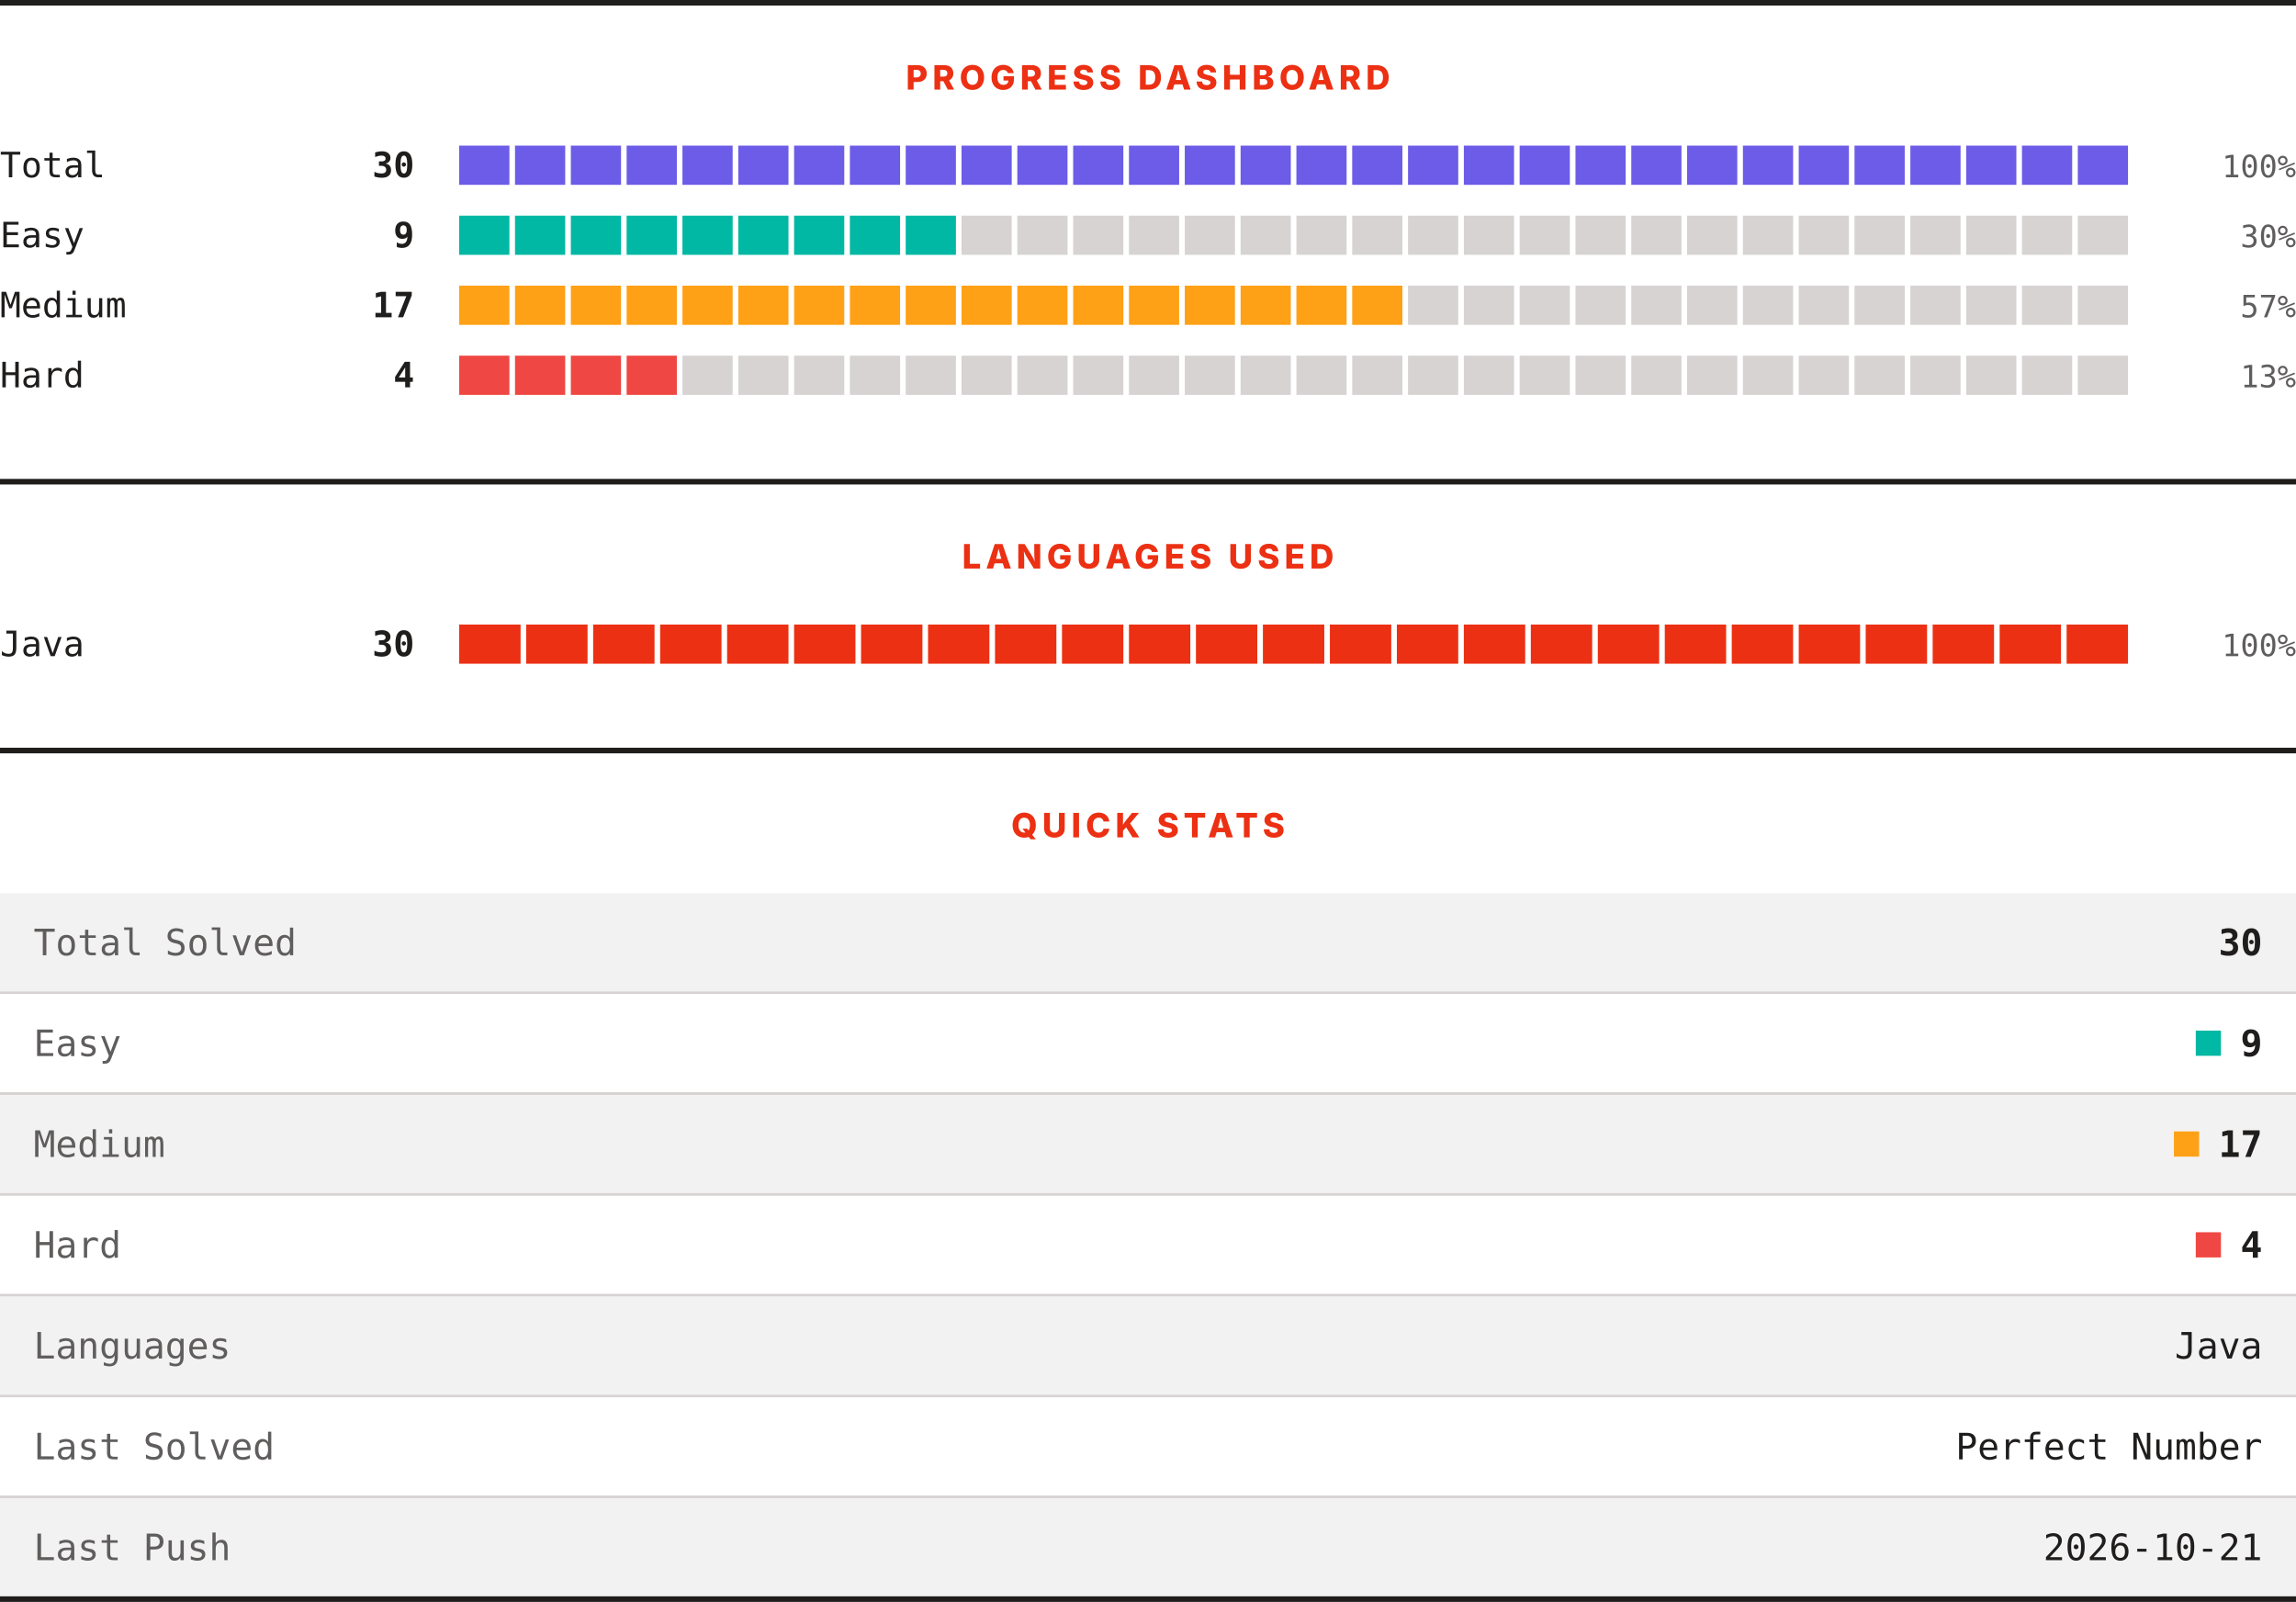
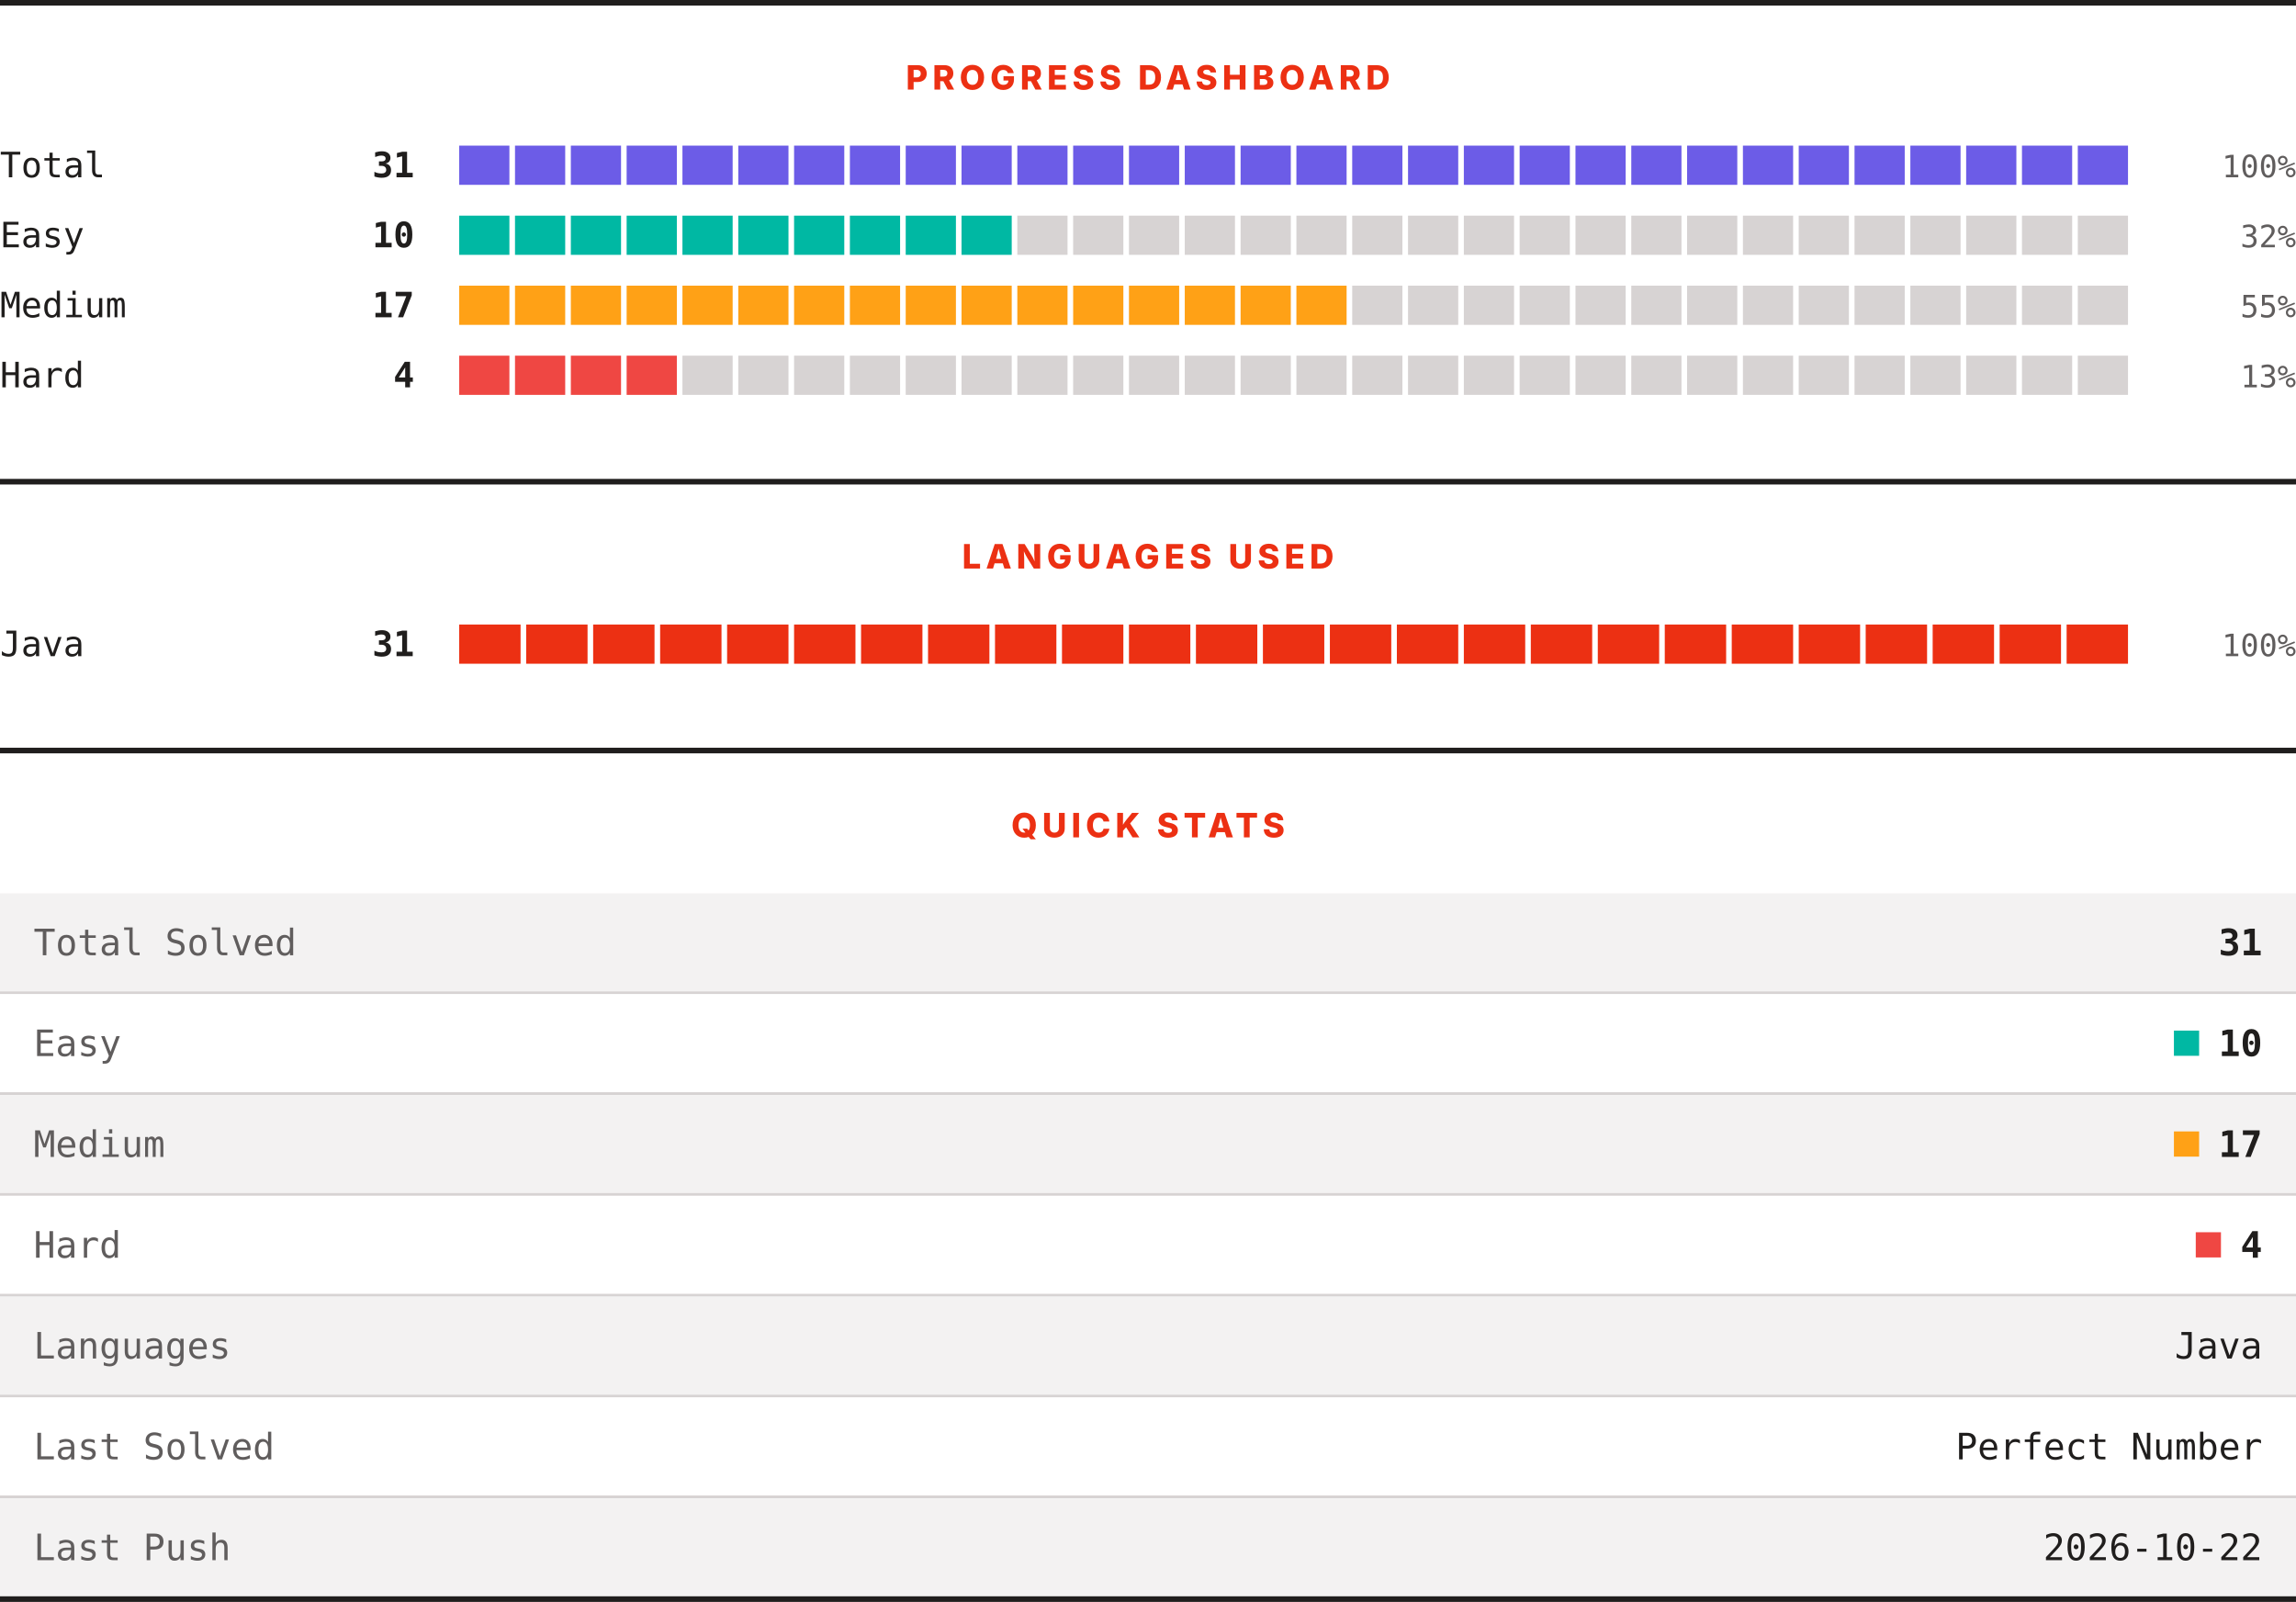
<svg xmlns="http://www.w3.org/2000/svg" width="820" height="572" viewBox="0 0 820 572" role="img" aria-label="LeetCode progress, languages and quick stats">
  <rect width="820" height="572" fill="#ffffff" />
  <rect x="0" y="0" width="820" height="2" fill="#201e1d" />
  <text x="410" y="32" text-anchor="middle" font-family="Archivo, system-ui, -apple-system, Segoe UI, sans-serif" font-size="12" font-weight="800" letter-spacing="1.68" fill="#ec3013">PROGRESS DASHBOARD</text>
  <text x="0" y="63.3" font-family="ui-monospace, SFMono-Regular, Menlo, Consolas, monospace" font-size="12.5" fill="#201e1d">Total</text>
-   <text x="148" y="63.3" text-anchor="end" font-family="ui-monospace, SFMono-Regular, Menlo, Consolas, monospace" font-size="12.5" font-weight="700" fill="#201e1d">30</text>
+   <text x="148" y="63.3" text-anchor="end" font-family="ui-monospace, SFMono-Regular, Menlo, Consolas, monospace" font-size="12.5" font-weight="700" fill="#201e1d">31</text>
  <rect x="164.00" y="52" width="17.93" height="14" fill="#6c5ce7" />
  <rect x="183.93" y="52" width="17.93" height="14" fill="#6c5ce7" />
  <rect x="203.87" y="52" width="17.93" height="14" fill="#6c5ce7" />
  <rect x="223.80" y="52" width="17.93" height="14" fill="#6c5ce7" />
  <rect x="243.73" y="52" width="17.93" height="14" fill="#6c5ce7" />
  <rect x="263.67" y="52" width="17.93" height="14" fill="#6c5ce7" />
  <rect x="283.60" y="52" width="17.93" height="14" fill="#6c5ce7" />
  <rect x="303.53" y="52" width="17.93" height="14" fill="#6c5ce7" />
  <rect x="323.47" y="52" width="17.93" height="14" fill="#6c5ce7" />
  <rect x="343.40" y="52" width="17.93" height="14" fill="#6c5ce7" />
  <rect x="363.33" y="52" width="17.93" height="14" fill="#6c5ce7" />
  <rect x="383.27" y="52" width="17.93" height="14" fill="#6c5ce7" />
  <rect x="403.20" y="52" width="17.93" height="14" fill="#6c5ce7" />
  <rect x="423.13" y="52" width="17.93" height="14" fill="#6c5ce7" />
  <rect x="443.07" y="52" width="17.93" height="14" fill="#6c5ce7" />
  <rect x="463.00" y="52" width="17.93" height="14" fill="#6c5ce7" />
  <rect x="482.93" y="52" width="17.93" height="14" fill="#6c5ce7" />
  <rect x="502.87" y="52" width="17.93" height="14" fill="#6c5ce7" />
  <rect x="522.80" y="52" width="17.93" height="14" fill="#6c5ce7" />
  <rect x="542.73" y="52" width="17.93" height="14" fill="#6c5ce7" />
  <rect x="562.67" y="52" width="17.93" height="14" fill="#6c5ce7" />
  <rect x="582.60" y="52" width="17.93" height="14" fill="#6c5ce7" />
  <rect x="602.53" y="52" width="17.93" height="14" fill="#6c5ce7" />
  <rect x="622.47" y="52" width="17.93" height="14" fill="#6c5ce7" />
  <rect x="642.40" y="52" width="17.93" height="14" fill="#6c5ce7" />
  <rect x="662.33" y="52" width="17.93" height="14" fill="#6c5ce7" />
  <rect x="682.27" y="52" width="17.93" height="14" fill="#6c5ce7" />
  <rect x="702.20" y="52" width="17.93" height="14" fill="#6c5ce7" />
  <rect x="722.13" y="52" width="17.93" height="14" fill="#6c5ce7" />
  <rect x="742.07" y="52" width="17.93" height="14" fill="#6c5ce7" />
  <text x="820" y="63.3" text-anchor="end" font-family="ui-monospace, SFMono-Regular, Menlo, Consolas, monospace" font-size="11" fill="#605d5d">100%</text>
  <text x="0" y="88.3" font-family="ui-monospace, SFMono-Regular, Menlo, Consolas, monospace" font-size="12.5" fill="#201e1d">Easy</text>
-   <text x="148" y="88.3" text-anchor="end" font-family="ui-monospace, SFMono-Regular, Menlo, Consolas, monospace" font-size="12.5" font-weight="700" fill="#201e1d">9</text>
+   <text x="148" y="88.3" text-anchor="end" font-family="ui-monospace, SFMono-Regular, Menlo, Consolas, monospace" font-size="12.5" font-weight="700" fill="#201e1d">10</text>
  <rect x="164.00" y="77" width="17.93" height="14" fill="#00b8a3" />
  <rect x="183.93" y="77" width="17.93" height="14" fill="#00b8a3" />
  <rect x="203.87" y="77" width="17.93" height="14" fill="#00b8a3" />
  <rect x="223.80" y="77" width="17.93" height="14" fill="#00b8a3" />
  <rect x="243.73" y="77" width="17.93" height="14" fill="#00b8a3" />
  <rect x="263.67" y="77" width="17.93" height="14" fill="#00b8a3" />
  <rect x="283.60" y="77" width="17.93" height="14" fill="#00b8a3" />
  <rect x="303.53" y="77" width="17.93" height="14" fill="#00b8a3" />
  <rect x="323.47" y="77" width="17.93" height="14" fill="#00b8a3" />
-   <rect x="343.40" y="77" width="17.93" height="14" fill="#d7d3d3" />
+   <rect x="343.40" y="77" width="17.93" height="14" fill="#00b8a3" />
  <rect x="363.33" y="77" width="17.93" height="14" fill="#d7d3d3" />
  <rect x="383.27" y="77" width="17.93" height="14" fill="#d7d3d3" />
  <rect x="403.20" y="77" width="17.93" height="14" fill="#d7d3d3" />
  <rect x="423.13" y="77" width="17.93" height="14" fill="#d7d3d3" />
  <rect x="443.07" y="77" width="17.93" height="14" fill="#d7d3d3" />
  <rect x="463.00" y="77" width="17.93" height="14" fill="#d7d3d3" />
  <rect x="482.93" y="77" width="17.93" height="14" fill="#d7d3d3" />
  <rect x="502.87" y="77" width="17.93" height="14" fill="#d7d3d3" />
  <rect x="522.80" y="77" width="17.93" height="14" fill="#d7d3d3" />
  <rect x="542.73" y="77" width="17.93" height="14" fill="#d7d3d3" />
  <rect x="562.67" y="77" width="17.93" height="14" fill="#d7d3d3" />
  <rect x="582.60" y="77" width="17.93" height="14" fill="#d7d3d3" />
  <rect x="602.53" y="77" width="17.93" height="14" fill="#d7d3d3" />
  <rect x="622.47" y="77" width="17.93" height="14" fill="#d7d3d3" />
  <rect x="642.40" y="77" width="17.93" height="14" fill="#d7d3d3" />
  <rect x="662.33" y="77" width="17.93" height="14" fill="#d7d3d3" />
  <rect x="682.27" y="77" width="17.93" height="14" fill="#d7d3d3" />
  <rect x="702.20" y="77" width="17.93" height="14" fill="#d7d3d3" />
  <rect x="722.13" y="77" width="17.93" height="14" fill="#d7d3d3" />
  <rect x="742.07" y="77" width="17.93" height="14" fill="#d7d3d3" />
-   <text x="820" y="88.3" text-anchor="end" font-family="ui-monospace, SFMono-Regular, Menlo, Consolas, monospace" font-size="11" fill="#605d5d">30%</text>
+   <text x="820" y="88.3" text-anchor="end" font-family="ui-monospace, SFMono-Regular, Menlo, Consolas, monospace" font-size="11" fill="#605d5d">32%</text>
  <text x="0" y="113.3" font-family="ui-monospace, SFMono-Regular, Menlo, Consolas, monospace" font-size="12.5" fill="#201e1d">Medium</text>
  <text x="148" y="113.3" text-anchor="end" font-family="ui-monospace, SFMono-Regular, Menlo, Consolas, monospace" font-size="12.5" font-weight="700" fill="#201e1d">17</text>
  <rect x="164.00" y="102" width="17.93" height="14" fill="#ffa116" />
  <rect x="183.93" y="102" width="17.93" height="14" fill="#ffa116" />
  <rect x="203.87" y="102" width="17.93" height="14" fill="#ffa116" />
  <rect x="223.80" y="102" width="17.93" height="14" fill="#ffa116" />
  <rect x="243.73" y="102" width="17.93" height="14" fill="#ffa116" />
  <rect x="263.67" y="102" width="17.93" height="14" fill="#ffa116" />
  <rect x="283.60" y="102" width="17.93" height="14" fill="#ffa116" />
  <rect x="303.53" y="102" width="17.93" height="14" fill="#ffa116" />
  <rect x="323.47" y="102" width="17.93" height="14" fill="#ffa116" />
  <rect x="343.40" y="102" width="17.93" height="14" fill="#ffa116" />
  <rect x="363.33" y="102" width="17.93" height="14" fill="#ffa116" />
  <rect x="383.27" y="102" width="17.93" height="14" fill="#ffa116" />
  <rect x="403.20" y="102" width="17.93" height="14" fill="#ffa116" />
  <rect x="423.13" y="102" width="17.93" height="14" fill="#ffa116" />
  <rect x="443.07" y="102" width="17.93" height="14" fill="#ffa116" />
  <rect x="463.00" y="102" width="17.93" height="14" fill="#ffa116" />
-   <rect x="482.93" y="102" width="17.93" height="14" fill="#ffa116" />
+   <rect x="482.93" y="102" width="17.93" height="14" fill="#d7d3d3" />
  <rect x="502.87" y="102" width="17.93" height="14" fill="#d7d3d3" />
  <rect x="522.80" y="102" width="17.93" height="14" fill="#d7d3d3" />
  <rect x="542.73" y="102" width="17.93" height="14" fill="#d7d3d3" />
  <rect x="562.67" y="102" width="17.93" height="14" fill="#d7d3d3" />
  <rect x="582.60" y="102" width="17.93" height="14" fill="#d7d3d3" />
  <rect x="602.53" y="102" width="17.93" height="14" fill="#d7d3d3" />
  <rect x="622.47" y="102" width="17.93" height="14" fill="#d7d3d3" />
  <rect x="642.40" y="102" width="17.93" height="14" fill="#d7d3d3" />
  <rect x="662.33" y="102" width="17.93" height="14" fill="#d7d3d3" />
  <rect x="682.27" y="102" width="17.93" height="14" fill="#d7d3d3" />
  <rect x="702.20" y="102" width="17.93" height="14" fill="#d7d3d3" />
  <rect x="722.13" y="102" width="17.93" height="14" fill="#d7d3d3" />
  <rect x="742.07" y="102" width="17.93" height="14" fill="#d7d3d3" />
-   <text x="820" y="113.3" text-anchor="end" font-family="ui-monospace, SFMono-Regular, Menlo, Consolas, monospace" font-size="11" fill="#605d5d">57%</text>
+   <text x="820" y="113.3" text-anchor="end" font-family="ui-monospace, SFMono-Regular, Menlo, Consolas, monospace" font-size="11" fill="#605d5d">55%</text>
  <text x="0" y="138.3" font-family="ui-monospace, SFMono-Regular, Menlo, Consolas, monospace" font-size="12.5" fill="#201e1d">Hard</text>
  <text x="148" y="138.3" text-anchor="end" font-family="ui-monospace, SFMono-Regular, Menlo, Consolas, monospace" font-size="12.5" font-weight="700" fill="#201e1d">4</text>
  <rect x="164.00" y="127" width="17.93" height="14" fill="#ef4743" />
  <rect x="183.93" y="127" width="17.93" height="14" fill="#ef4743" />
  <rect x="203.87" y="127" width="17.93" height="14" fill="#ef4743" />
  <rect x="223.80" y="127" width="17.93" height="14" fill="#ef4743" />
  <rect x="243.73" y="127" width="17.93" height="14" fill="#d7d3d3" />
  <rect x="263.67" y="127" width="17.93" height="14" fill="#d7d3d3" />
  <rect x="283.60" y="127" width="17.93" height="14" fill="#d7d3d3" />
  <rect x="303.53" y="127" width="17.93" height="14" fill="#d7d3d3" />
  <rect x="323.47" y="127" width="17.93" height="14" fill="#d7d3d3" />
  <rect x="343.40" y="127" width="17.93" height="14" fill="#d7d3d3" />
  <rect x="363.33" y="127" width="17.93" height="14" fill="#d7d3d3" />
  <rect x="383.27" y="127" width="17.93" height="14" fill="#d7d3d3" />
  <rect x="403.20" y="127" width="17.93" height="14" fill="#d7d3d3" />
  <rect x="423.13" y="127" width="17.93" height="14" fill="#d7d3d3" />
  <rect x="443.07" y="127" width="17.93" height="14" fill="#d7d3d3" />
  <rect x="463.00" y="127" width="17.93" height="14" fill="#d7d3d3" />
  <rect x="482.93" y="127" width="17.93" height="14" fill="#d7d3d3" />
  <rect x="502.87" y="127" width="17.93" height="14" fill="#d7d3d3" />
  <rect x="522.80" y="127" width="17.93" height="14" fill="#d7d3d3" />
  <rect x="542.73" y="127" width="17.93" height="14" fill="#d7d3d3" />
  <rect x="562.67" y="127" width="17.93" height="14" fill="#d7d3d3" />
  <rect x="582.60" y="127" width="17.93" height="14" fill="#d7d3d3" />
  <rect x="602.53" y="127" width="17.93" height="14" fill="#d7d3d3" />
  <rect x="622.47" y="127" width="17.93" height="14" fill="#d7d3d3" />
  <rect x="642.40" y="127" width="17.93" height="14" fill="#d7d3d3" />
  <rect x="662.33" y="127" width="17.93" height="14" fill="#d7d3d3" />
  <rect x="682.27" y="127" width="17.93" height="14" fill="#d7d3d3" />
  <rect x="702.20" y="127" width="17.93" height="14" fill="#d7d3d3" />
  <rect x="722.13" y="127" width="17.93" height="14" fill="#d7d3d3" />
  <rect x="742.07" y="127" width="17.93" height="14" fill="#d7d3d3" />
  <text x="820" y="138.3" text-anchor="end" font-family="ui-monospace, SFMono-Regular, Menlo, Consolas, monospace" font-size="11" fill="#605d5d">13%</text>
  <rect x="0" y="171" width="820" height="2" fill="#201e1d" />
  <text x="410" y="203" text-anchor="middle" font-family="Archivo, system-ui, -apple-system, Segoe UI, sans-serif" font-size="12" font-weight="800" letter-spacing="1.68" fill="#ec3013">LANGUAGES USED</text>
  <text x="0" y="234.3" font-family="ui-monospace, SFMono-Regular, Menlo, Consolas, monospace" font-size="12.5" fill="#201e1d">Java</text>
-   <text x="148" y="234.3" text-anchor="end" font-family="ui-monospace, SFMono-Regular, Menlo, Consolas, monospace" font-size="12.5" font-weight="700" fill="#201e1d">30</text>
+   <text x="148" y="234.3" text-anchor="end" font-family="ui-monospace, SFMono-Regular, Menlo, Consolas, monospace" font-size="12.5" font-weight="700" fill="#201e1d">31</text>
  <rect x="164.00" y="223" width="21.92" height="14" fill="#ec3013" />
  <rect x="187.92" y="223" width="21.92" height="14" fill="#ec3013" />
  <rect x="211.84" y="223" width="21.92" height="14" fill="#ec3013" />
  <rect x="235.76" y="223" width="21.92" height="14" fill="#ec3013" />
  <rect x="259.68" y="223" width="21.92" height="14" fill="#ec3013" />
  <rect x="283.60" y="223" width="21.92" height="14" fill="#ec3013" />
  <rect x="307.52" y="223" width="21.92" height="14" fill="#ec3013" />
  <rect x="331.44" y="223" width="21.92" height="14" fill="#ec3013" />
  <rect x="355.36" y="223" width="21.92" height="14" fill="#ec3013" />
  <rect x="379.28" y="223" width="21.92" height="14" fill="#ec3013" />
  <rect x="403.20" y="223" width="21.92" height="14" fill="#ec3013" />
  <rect x="427.12" y="223" width="21.92" height="14" fill="#ec3013" />
  <rect x="451.04" y="223" width="21.92" height="14" fill="#ec3013" />
  <rect x="474.96" y="223" width="21.92" height="14" fill="#ec3013" />
  <rect x="498.88" y="223" width="21.92" height="14" fill="#ec3013" />
  <rect x="522.80" y="223" width="21.92" height="14" fill="#ec3013" />
  <rect x="546.72" y="223" width="21.92" height="14" fill="#ec3013" />
  <rect x="570.64" y="223" width="21.92" height="14" fill="#ec3013" />
  <rect x="594.56" y="223" width="21.92" height="14" fill="#ec3013" />
  <rect x="618.48" y="223" width="21.92" height="14" fill="#ec3013" />
  <rect x="642.40" y="223" width="21.92" height="14" fill="#ec3013" />
  <rect x="666.32" y="223" width="21.92" height="14" fill="#ec3013" />
  <rect x="690.24" y="223" width="21.92" height="14" fill="#ec3013" />
  <rect x="714.16" y="223" width="21.92" height="14" fill="#ec3013" />
  <rect x="738.08" y="223" width="21.92" height="14" fill="#ec3013" />
  <text x="820" y="234.3" text-anchor="end" font-family="ui-monospace, SFMono-Regular, Menlo, Consolas, monospace" font-size="11" fill="#605d5d">100%</text>
  <rect x="0" y="267" width="820" height="2" fill="#201e1d" />
  <text x="410" y="299" text-anchor="middle" font-family="Archivo, system-ui, -apple-system, Segoe UI, sans-serif" font-size="12" font-weight="800" letter-spacing="1.68" fill="#ec3013">QUICK STATS</text>
  <rect x="0" y="319" width="820" height="35" fill="#f3f2f2" />
  <text x="12" y="341.1" font-family="ui-monospace, SFMono-Regular, Menlo, Consolas, monospace" font-size="13" fill="#605d5d">Total Solved</text>
-   <text x="808" y="341.1" text-anchor="end" font-family="ui-monospace, SFMono-Regular, Menlo, Consolas, monospace" font-size="13" font-weight="700" fill="#201e1d">30</text>
+   <text x="808" y="341.1" text-anchor="end" font-family="ui-monospace, SFMono-Regular, Menlo, Consolas, monospace" font-size="13" font-weight="700" fill="#201e1d">31</text>
  <rect x="0" y="354" width="820" height="1" fill="#d7d3d3" />
  <rect x="0" y="355" width="820" height="35" fill="#ffffff" />
  <text x="12" y="377.1" font-family="ui-monospace, SFMono-Regular, Menlo, Consolas, monospace" font-size="13" fill="#605d5d">Easy</text>
-   <rect x="784.2" y="368" width="9" height="9" fill="#00b8a3" />
-   <text x="808" y="377.1" text-anchor="end" font-family="ui-monospace, SFMono-Regular, Menlo, Consolas, monospace" font-size="13" font-weight="700" fill="#201e1d">9</text>
+   <rect x="776.4" y="368" width="9" height="9" fill="#00b8a3" />
+   <text x="808" y="377.1" text-anchor="end" font-family="ui-monospace, SFMono-Regular, Menlo, Consolas, monospace" font-size="13" font-weight="700" fill="#201e1d">10</text>
  <rect x="0" y="390" width="820" height="1" fill="#d7d3d3" />
  <rect x="0" y="391" width="820" height="35" fill="#f3f2f2" />
  <text x="12" y="413.1" font-family="ui-monospace, SFMono-Regular, Menlo, Consolas, monospace" font-size="13" fill="#605d5d">Medium</text>
  <rect x="776.4" y="404" width="9" height="9" fill="#ffa116" />
  <text x="808" y="413.1" text-anchor="end" font-family="ui-monospace, SFMono-Regular, Menlo, Consolas, monospace" font-size="13" font-weight="700" fill="#201e1d">17</text>
  <rect x="0" y="426" width="820" height="1" fill="#d7d3d3" />
  <rect x="0" y="427" width="820" height="35" fill="#ffffff" />
  <text x="12" y="449.1" font-family="ui-monospace, SFMono-Regular, Menlo, Consolas, monospace" font-size="13" fill="#605d5d">Hard</text>
  <rect x="784.2" y="440" width="9" height="9" fill="#ef4743" />
  <text x="808" y="449.1" text-anchor="end" font-family="ui-monospace, SFMono-Regular, Menlo, Consolas, monospace" font-size="13" font-weight="700" fill="#201e1d">4</text>
  <rect x="0" y="462" width="820" height="1" fill="#d7d3d3" />
  <rect x="0" y="463" width="820" height="35" fill="#f3f2f2" />
  <text x="12" y="485.1" font-family="ui-monospace, SFMono-Regular, Menlo, Consolas, monospace" font-size="13" fill="#605d5d">Languages</text>
  <text x="808" y="485.1" text-anchor="end" font-family="ui-monospace, SFMono-Regular, Menlo, Consolas, monospace" font-size="13" fill="#201e1d">Java</text>
  <rect x="0" y="498" width="820" height="1" fill="#d7d3d3" />
  <rect x="0" y="499" width="820" height="35" fill="#ffffff" />
  <text x="12" y="521.1" font-family="ui-monospace, SFMono-Regular, Menlo, Consolas, monospace" font-size="13" fill="#605d5d">Last Solved</text>
  <text x="808" y="521.1" text-anchor="end" font-family="ui-monospace, SFMono-Regular, Menlo, Consolas, monospace" font-size="13" fill="#201e1d">Perfect Number</text>
  <rect x="0" y="534" width="820" height="1" fill="#d7d3d3" />
  <rect x="0" y="535" width="820" height="35" fill="#f3f2f2" />
  <text x="12" y="557.1" font-family="ui-monospace, SFMono-Regular, Menlo, Consolas, monospace" font-size="13" fill="#605d5d">Last Push</text>
-   <text x="808" y="557.1" text-anchor="end" font-family="ui-monospace, SFMono-Regular, Menlo, Consolas, monospace" font-size="13" fill="#201e1d">2026-10-21</text>
+   <text x="808" y="557.1" text-anchor="end" font-family="ui-monospace, SFMono-Regular, Menlo, Consolas, monospace" font-size="13" fill="#201e1d">2026-10-22</text>
  <rect x="0" y="570" width="820" height="2" fill="#201e1d" />
</svg>
